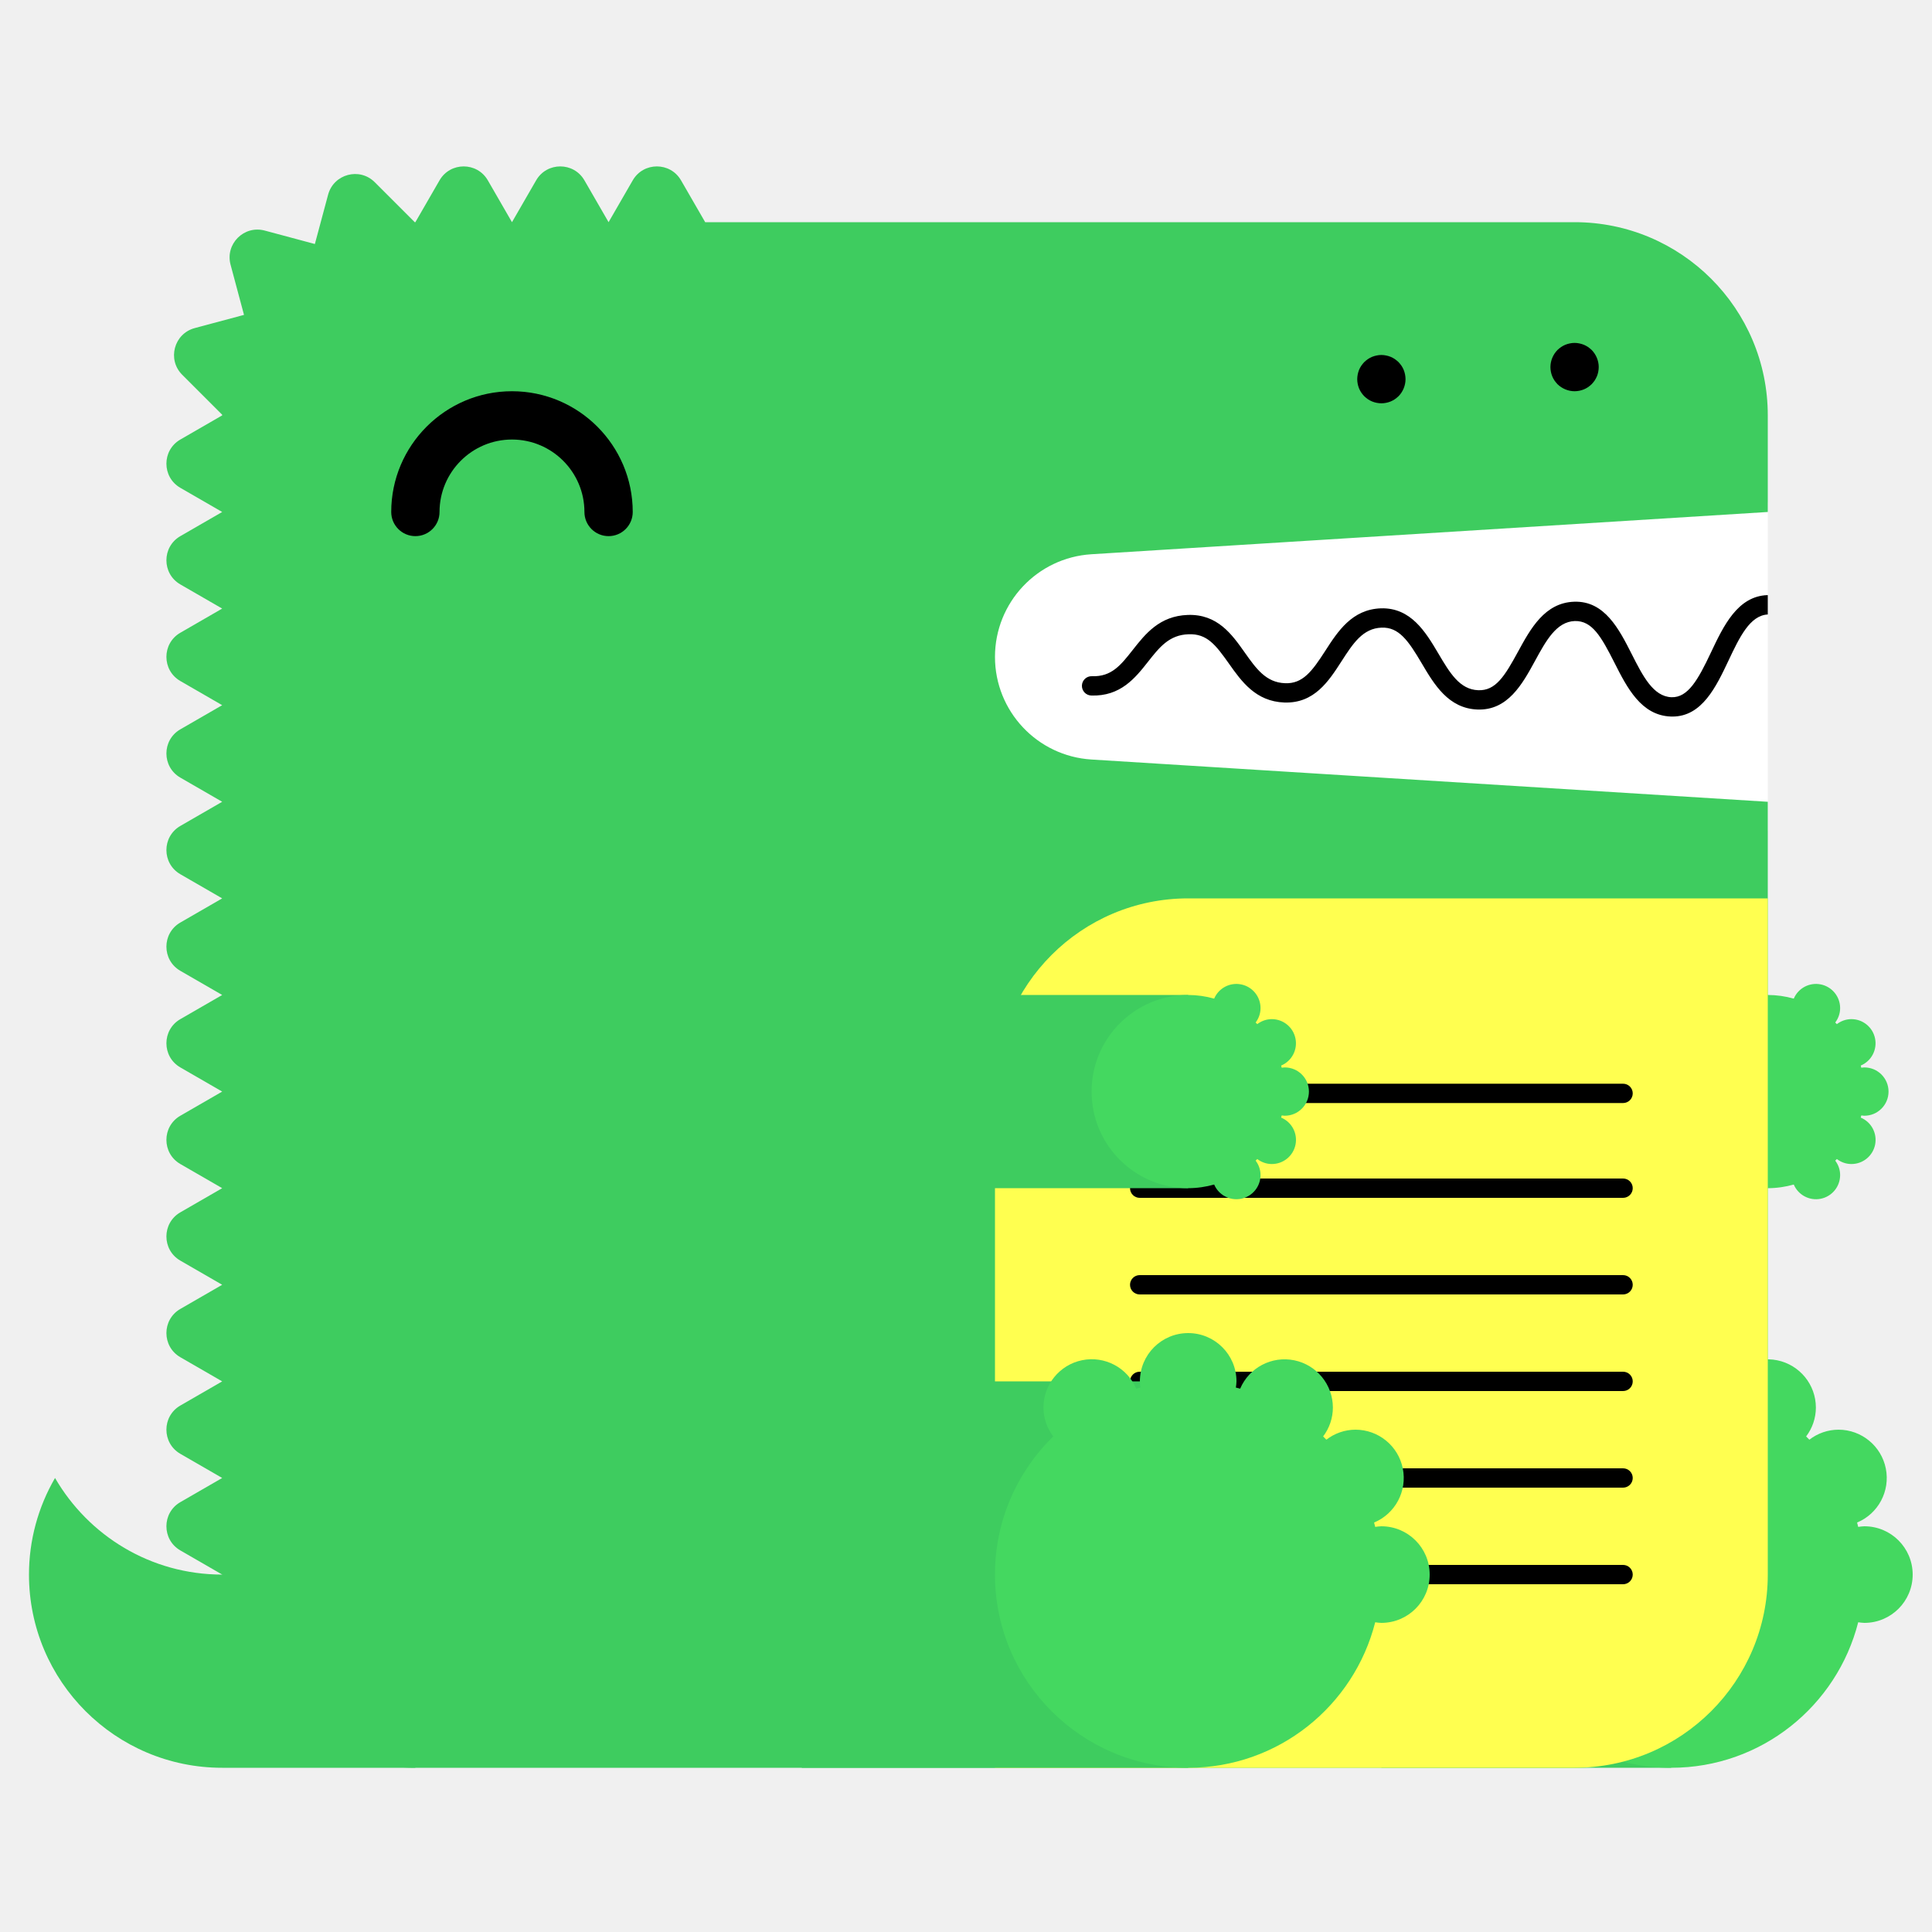
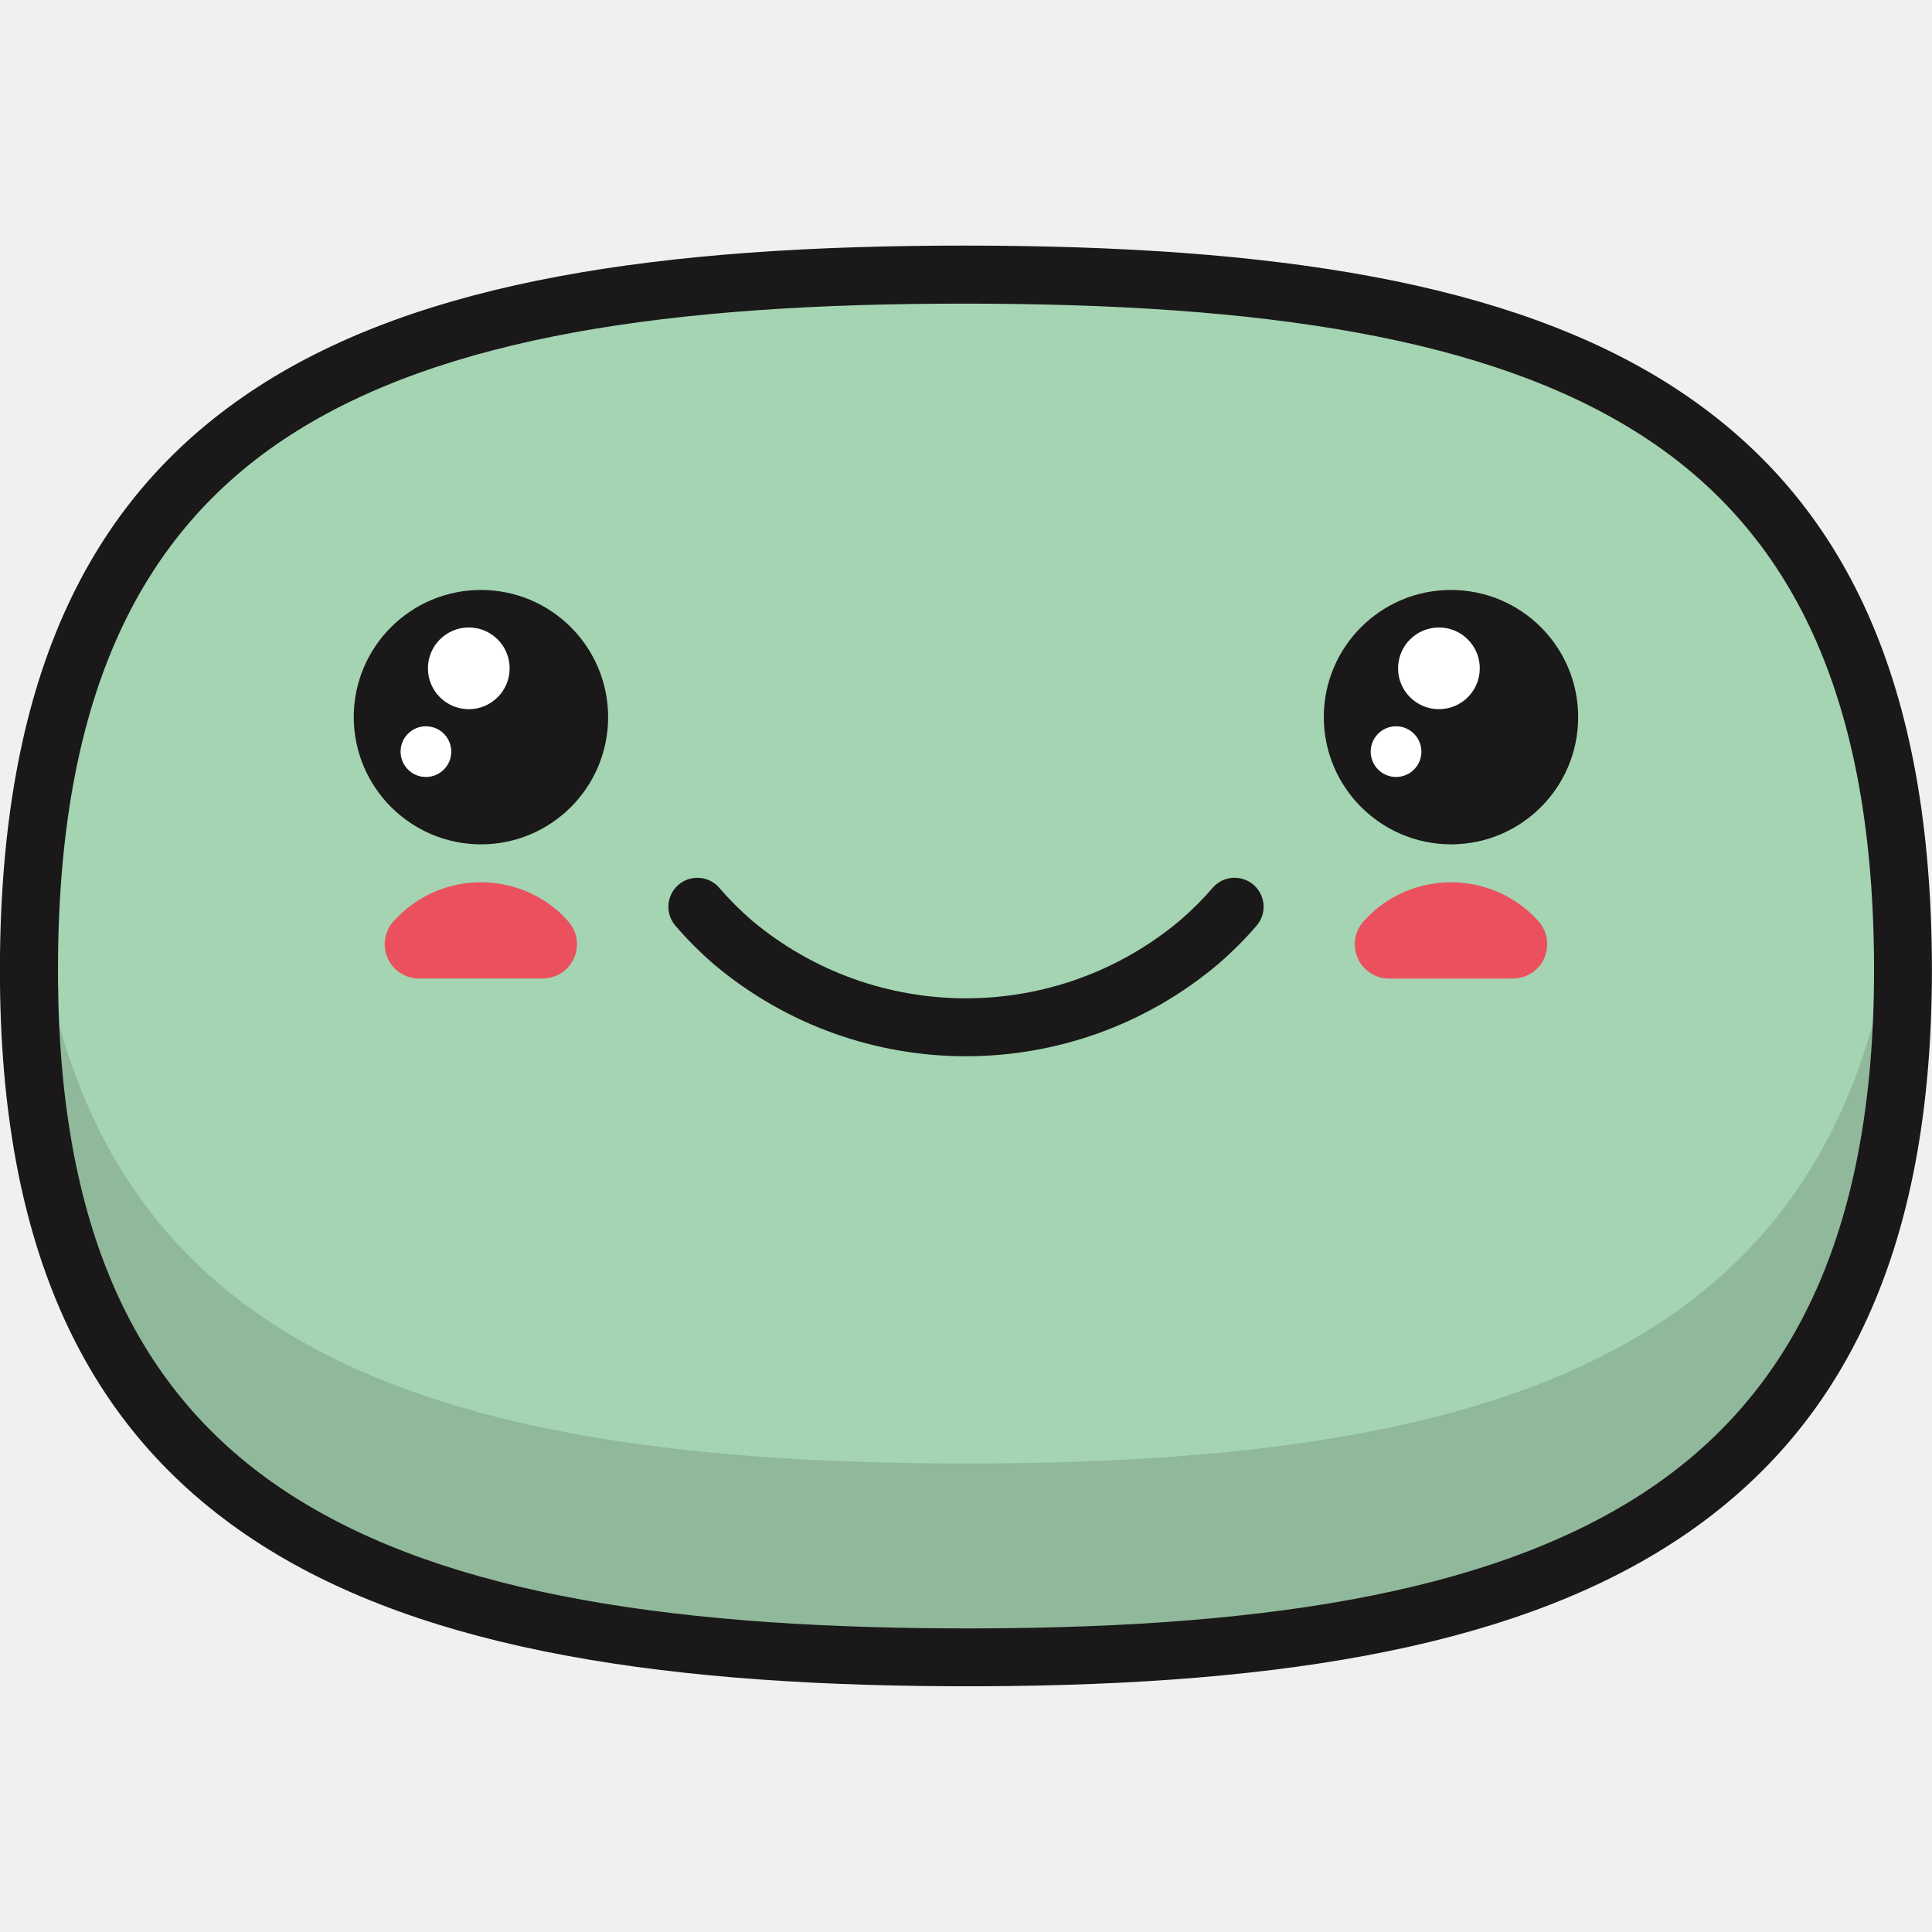
- <svg xmlns="http://www.w3.org/2000/svg" width="200" height="200" viewBox="0 0 200 200">
-   <g fill="none" fill-rule="evenodd">
-     <path fill="#FFF" d="M99 52h84v34H99z" />
-     <path d="M23 163c-7.398 0-13.843-4.027-17.303-10A19.886 19.886 0 0 0 3 163c0 11.046 8.954 20 20 20h20v-20H23z" fill="#3ECC5F" />
-     <path d="M112.98 57.376L183 53V43c0-11.046-8.954-20-20-20H73l-2.5-4.33c-1.112-1.925-3.889-1.925-5 0L63 23l-2.5-4.33c-1.111-1.925-3.889-1.925-5 0L53 23l-2.5-4.33c-1.111-1.925-3.889-1.925-5 0L43 23c-.022 0-.042.003-.065.003l-4.142-4.141c-1.57-1.571-4.252-.853-4.828 1.294l-1.369 5.104-5.192-1.392c-2.148-.575-4.111 1.389-3.535 3.536l1.39 5.193-5.102 1.367c-2.148.576-2.867 3.259-1.296 4.83l4.142 4.142c0 .021-.003.042-.003.064l-4.33 2.5c-1.925 1.111-1.925 3.889 0 5L23 53l-4.33 2.5c-1.925 1.111-1.925 3.889 0 5L23 63l-4.33 2.5c-1.925 1.111-1.925 3.889 0 5L23 73l-4.33 2.5c-1.925 1.111-1.925 3.889 0 5L23 83l-4.33 2.5c-1.925 1.111-1.925 3.889 0 5L23 93l-4.33 2.5c-1.925 1.111-1.925 3.889 0 5L23 103l-4.33 2.5c-1.925 1.111-1.925 3.889 0 5L23 113l-4.33 2.5c-1.925 1.111-1.925 3.889 0 5L23 123l-4.33 2.5c-1.925 1.111-1.925 3.889 0 5L23 133l-4.33 2.5c-1.925 1.111-1.925 3.889 0 5L23 143l-4.33 2.5c-1.925 1.111-1.925 3.889 0 5L23 153l-4.33 2.5c-1.925 1.111-1.925 3.889 0 5L23 163c0 11.046 8.954 20 20 20h120c11.046 0 20-8.954 20-20V83l-70.02-4.376A10.645 10.645 0 0 1 103 68c0-5.621 4.37-10.273 9.98-10.624" fill="#3ECC5F" />
-     <path fill="#3ECC5F" d="M143 183h30v-40h-30z" />
-     <path d="M193 158c-.219 0-.428.037-.639.064-.038-.15-.074-.301-.116-.451A5 5 0 0 0 190.32 148a4.96 4.96 0 0 0-3.016 1.036 26.531 26.531 0 0 0-.335-.336 4.955 4.955 0 0 0 1.011-2.987 5 5 0 0 0-9.599-1.959c-.148-.042-.297-.077-.445-.115.027-.211.064-.42.064-.639a5 5 0 0 0-5-5 5 5 0 0 0-5 5c0 .219.037.428.064.639-.148.038-.297.073-.445.115a4.998 4.998 0 0 0-9.599 1.959c0 1.125.384 2.151 1.011 2.987-3.717 3.632-6.031 8.693-6.031 14.3 0 11.046 8.954 20 20 20 9.339 0 17.16-6.41 19.361-15.064.211.027.42.064.639.064a5 5 0 0 0 5-5 5 5 0 0 0-5-5" fill="#44D860" />
-     <path fill="#3ECC5F" d="M153 123h30v-20h-30z" />
-     <path d="M193 115.5a2.5 2.5 0 1 0 0-5c-.109 0-.214.019-.319.032-.02-.075-.037-.15-.058-.225a2.501 2.501 0 0 0-.963-4.807c-.569 0-1.088.197-1.508.518a6.653 6.653 0 0 0-.168-.168c.314-.417.506-.931.506-1.494a2.5 2.5 0 0 0-4.8-.979A9.987 9.987 0 0 0 183 103c-5.522 0-10 4.478-10 10s4.478 10 10 10c.934 0 1.833-.138 2.69-.377a2.5 2.5 0 0 0 4.8-.979c0-.563-.192-1.077-.506-1.494.057-.055.113-.111.168-.168.42.321.939.518 1.508.518a2.5 2.5 0 0 0 .963-4.807c.021-.074.038-.15.058-.225.105.013.21.032.319.032" fill="#44D860" />
-     <path d="M63 55.5a2.5 2.5 0 0 1-2.5-2.5c0-4.136-3.364-7.5-7.5-7.5s-7.5 3.364-7.5 7.5a2.5 2.5 0 1 1-5 0c0-6.893 5.607-12.5 12.5-12.5S65.5 46.107 65.5 53a2.5 2.5 0 0 1-2.5 2.5" fill="#000" />
-     <path d="M103 183h60c11.046 0 20-8.954 20-20V93h-60c-11.046 0-20 8.954-20 20v70z" fill="#FFFF50" />
-     <path d="M168.02 124h-50.04a1 1 0 1 1 0-2h50.04a1 1 0 1 1 0 2m0 20h-50.04a1 1 0 1 1 0-2h50.04a1 1 0 1 1 0 2m0 20h-50.04a1 1 0 1 1 0-2h50.04a1 1 0 1 1 0 2m0-49.814h-50.04a1 1 0 1 1 0-2h50.04a1 1 0 1 1 0 2m0 19.814h-50.04a1 1 0 1 1 0-2h50.04a1 1 0 1 1 0 2m0 20h-50.04a1 1 0 1 1 0-2h50.04a1 1 0 1 1 0 2M183 61.611c-.012 0-.022-.006-.034-.005-3.09.105-4.552 3.196-5.842 5.923-1.346 2.85-2.387 4.703-4.093 4.647-1.889-.068-2.969-2.202-4.113-4.46-1.314-2.594-2.814-5.536-5.963-5.426-3.046.104-4.513 2.794-5.807 5.167-1.377 2.528-2.314 4.065-4.121 3.994-1.927-.07-2.951-1.805-4.136-3.813-1.321-2.236-2.848-4.75-5.936-4.664-2.994.103-4.465 2.385-5.763 4.4-1.373 2.13-2.335 3.428-4.165 3.351-1.973-.07-2.992-1.51-4.171-3.177-1.324-1.873-2.816-3.993-5.895-3.89-2.928.1-4.399 1.97-5.696 3.618-1.232 1.564-2.194 2.802-4.229 2.724a1 1 0 0 0-.072 2c3.017.101 4.545-1.8 5.872-3.487 1.177-1.496 2.193-2.787 4.193-2.855 1.926-.082 2.829 1.115 4.195 3.045 1.297 1.834 2.769 3.914 5.731 4.021 3.103.104 4.596-2.215 5.918-4.267 1.182-1.834 2.202-3.417 4.15-3.484 1.793-.067 2.769 1.35 4.145 3.681 1.297 2.197 2.766 4.686 5.787 4.796 3.125.108 4.634-2.62 5.949-5.035 1.139-2.088 2.214-4.06 4.119-4.126 1.793-.042 2.728 1.595 4.111 4.33 1.292 2.553 2.757 5.445 5.825 5.556l.169.003c3.064 0 4.518-3.075 5.805-5.794 1.139-2.41 2.217-4.68 4.067-4.773v-2z" fill="#000" />
-     <path fill="#3ECC5F" d="M83 183h40v-40H83z" />
-     <path d="M143 158c-.219 0-.428.037-.639.064-.038-.15-.074-.301-.116-.451A5 5 0 0 0 140.32 148a4.96 4.96 0 0 0-3.016 1.036 26.531 26.531 0 0 0-.335-.336 4.955 4.955 0 0 0 1.011-2.987 5 5 0 0 0-9.599-1.959c-.148-.042-.297-.077-.445-.115.027-.211.064-.42.064-.639a5 5 0 0 0-5-5 5 5 0 0 0-5 5c0 .219.037.428.064.639-.148.038-.297.073-.445.115a4.998 4.998 0 0 0-9.599 1.959c0 1.125.384 2.151 1.011 2.987-3.717 3.632-6.031 8.693-6.031 14.3 0 11.046 8.954 20 20 20 9.339 0 17.16-6.41 19.361-15.064.211.027.42.064.639.064a5 5 0 0 0 5-5 5 5 0 0 0-5-5" fill="#44D860" />
-     <path fill="#3ECC5F" d="M83 123h40v-20H83z" />
-     <path d="M133 115.5a2.5 2.5 0 1 0 0-5c-.109 0-.214.019-.319.032-.02-.075-.037-.15-.058-.225a2.501 2.501 0 0 0-.963-4.807c-.569 0-1.088.197-1.508.518a6.653 6.653 0 0 0-.168-.168c.314-.417.506-.931.506-1.494a2.5 2.5 0 0 0-4.8-.979A9.987 9.987 0 0 0 123 103c-5.522 0-10 4.478-10 10s4.478 10 10 10c.934 0 1.833-.138 2.69-.377a2.5 2.5 0 0 0 4.8-.979c0-.563-.192-1.077-.506-1.494.057-.055.113-.111.168-.168.42.321.939.518 1.508.518a2.5 2.5 0 0 0 .963-4.807c.021-.074.038-.15.058-.225.105.013.21.032.319.032" fill="#44D860" />
-     <path d="M143 41.75c-.16 0-.33-.02-.49-.05a2.52 2.52 0 0 1-.47-.14c-.15-.06-.29-.14-.431-.23-.13-.09-.259-.2-.38-.31-.109-.12-.219-.24-.309-.38s-.17-.28-.231-.43a2.619 2.619 0 0 1-.189-.96c0-.16.02-.33.05-.49.03-.16.08-.31.139-.47.061-.15.141-.29.231-.43.09-.13.2-.26.309-.38.121-.11.25-.22.38-.31.141-.09.281-.17.431-.23.149-.06.31-.11.47-.14.32-.07.65-.07.98 0 .159.03.32.08.47.14.149.06.29.14.43.23.13.09.259.2.38.31.11.12.22.25.31.38.09.14.17.28.23.43.06.16.11.31.14.47.029.16.05.33.05.49 0 .66-.271 1.31-.73 1.77-.121.11-.25.22-.38.31-.14.09-.281.17-.43.23a2.565 2.565 0 0 1-.96.19m20-1.25c-.66 0-1.3-.27-1.771-.73a3.802 3.802 0 0 1-.309-.38c-.09-.14-.17-.28-.231-.43a2.619 2.619 0 0 1-.189-.96c0-.66.27-1.3.729-1.77.121-.11.25-.22.38-.31.141-.09.281-.17.431-.23.149-.06.31-.11.47-.14.32-.07.66-.07.98 0 .159.03.32.08.47.14.149.06.29.14.43.23.13.09.259.2.38.31.459.47.73 1.11.73 1.77 0 .16-.021.33-.05.49-.03.16-.08.32-.14.47-.07.15-.14.29-.23.43-.09.13-.2.26-.31.38-.121.11-.25.22-.38.31-.14.09-.281.17-.43.23a2.565 2.565 0 0 1-.96.19" fill="#000" />
+ <svg xmlns="http://www.w3.org/2000/svg" width="800px" height="800px" viewBox="0 -12.02 94.572 94.572">
+   <g id="happy" transform="translate(-62.8 -53.014)">
+     <path id="Path_1" data-name="Path 1" d="M64.223,87.785c.283-26.649,16.426-33.362,45.857-33.353,29.458.009,45.585,6.732,45.869,33.353.293,27.433-16.715,34.458-46.566,34.333C79.9,121.992,63.938,114.549,64.223,87.785Z" fill="#a4d4b2" fill-rule="evenodd" />
+     <path id="Path_2" data-name="Path 2" d="M64.223,87.785c.015-1.428.078-2.8.184-4.11,1.853,22.4,17.569,28.84,44.977,28.957,27.8.116,44.46-5.971,46.379-28.97.107,1.319.171,2.69.186,4.123.292,27.433-16.714,34.458-46.565,34.333C79.9,121.992,63.939,114.55,64.223,87.785Z" fill="#1a1818" fill-rule="evenodd" opacity="0.15" />
+     <path id="Path_3" data-name="Path 3" d="M62.8,87.774c.147-13.863,4.477-22.577,12.649-27.858,8.008-5.175,19.647-6.907,34.627-6.9s26.629,1.745,34.642,6.925c8.172,5.282,12.5,13.991,12.646,27.835.152,14.26-4.252,23.255-12.625,28.7-8.21,5.341-20.175,7.124-35.365,7.06-15.021-.064-26.638-2.02-34.54-7.422-8.051-5.5-12.182-14.431-12.034-28.34ZM76.988,62.308C69.661,67.043,65.776,75.01,65.641,87.8c-.137,12.855,3.57,21.031,10.8,25.971,7.377,5.043,18.483,6.871,32.949,6.932,14.66.062,26.125-1.606,33.808-6.6,7.52-4.893,11.474-13.128,11.334-26.3-.137-12.776-4.017-20.74-11.344-25.477-7.485-4.838-18.638-6.464-33.107-6.469C95.63,55.846,84.48,57.467,76.988,62.308Z" fill="#1a1818" fill-rule="evenodd" />
+     <path id="Path_4" data-name="Path 4" d="M95.871,86.318a1.419,1.419,0,1,1,2.146-1.857,15.345,15.345,0,0,0,1.58,1.584,16.308,16.308,0,0,0,20.969,0,15.318,15.318,0,0,0,1.588-1.584,1.419,1.419,0,1,1,2.146,1.857,17.937,17.937,0,0,1-1.877,1.873,19.151,19.151,0,0,1-24.683,0A17.964,17.964,0,0,1,95.871,86.318Z" fill="#1a1818" fill-rule="evenodd" />
+     <path id="Path_5" data-name="Path 5" d="M89.369,88.893l-6.057,0a1.68,1.68,0,0,1-1.172-2.884,5.753,5.753,0,0,1,7.928-.46,5.537,5.537,0,0,1,.568.568,1.678,1.678,0,0,1-1.267,2.773Z" fill="#eb505e" fill-rule="evenodd" />
+     <path id="Path_6" data-name="Path 6" d="M136.858,88.895H130.8A1.68,1.68,0,0,1,129.638,86a5.438,5.438,0,0,1,.462-.45,5.77,5.77,0,0,1,7.458,0,5.575,5.575,0,0,1,.567.56,1.68,1.68,0,0,1-1.267,2.782Z" fill="#eb505e" fill-rule="evenodd" />
+     <g id="Group_1" data-name="Group 1">
+       <path id="Path_7" data-name="Path 7" d="M86.342,82.325A6.226,6.226,0,1,0,80.116,76.1,6.237,6.237,0,0,0,86.342,82.325Z" fill="#1a1818" fill-rule="evenodd" />
+       <path id="Path_8" data-name="Path 8" d="M85.747,75.709a2,2,0,1,0-2-2A2,2,0,0,0,85.747,75.709Z" fill="#ffffff" fill-rule="evenodd" />
+       <path id="Path_9" data-name="Path 9" d="M83.649,79.028a1.241,1.241,0,1,0-1.241-1.24A1.242,1.242,0,0,0,83.649,79.028Z" fill="#ffffff" fill-rule="evenodd" />
+     </g>
+     <g id="Group_2" data-name="Group 2">
+       <path id="Path_10" data-name="Path 10" d="M133.83,82.325A6.226,6.226,0,1,0,127.6,76.1,6.238,6.238,0,0,0,133.83,82.325Z" fill="#1a1818" fill-rule="evenodd" />
+       <path id="Path_11" data-name="Path 11" d="M133.236,75.709a2,2,0,1,0-2-2A2,2,0,0,0,133.236,75.709Z" fill="#ffffff" fill-rule="evenodd" />
+       <path id="Path_12" data-name="Path 12" d="M131.137,79.028a1.241,1.241,0,1,0-1.241-1.24A1.243,1.243,0,0,0,131.137,79.028Z" fill="#ffffff" fill-rule="evenodd" />
+     </g>
  </g>
</svg>
